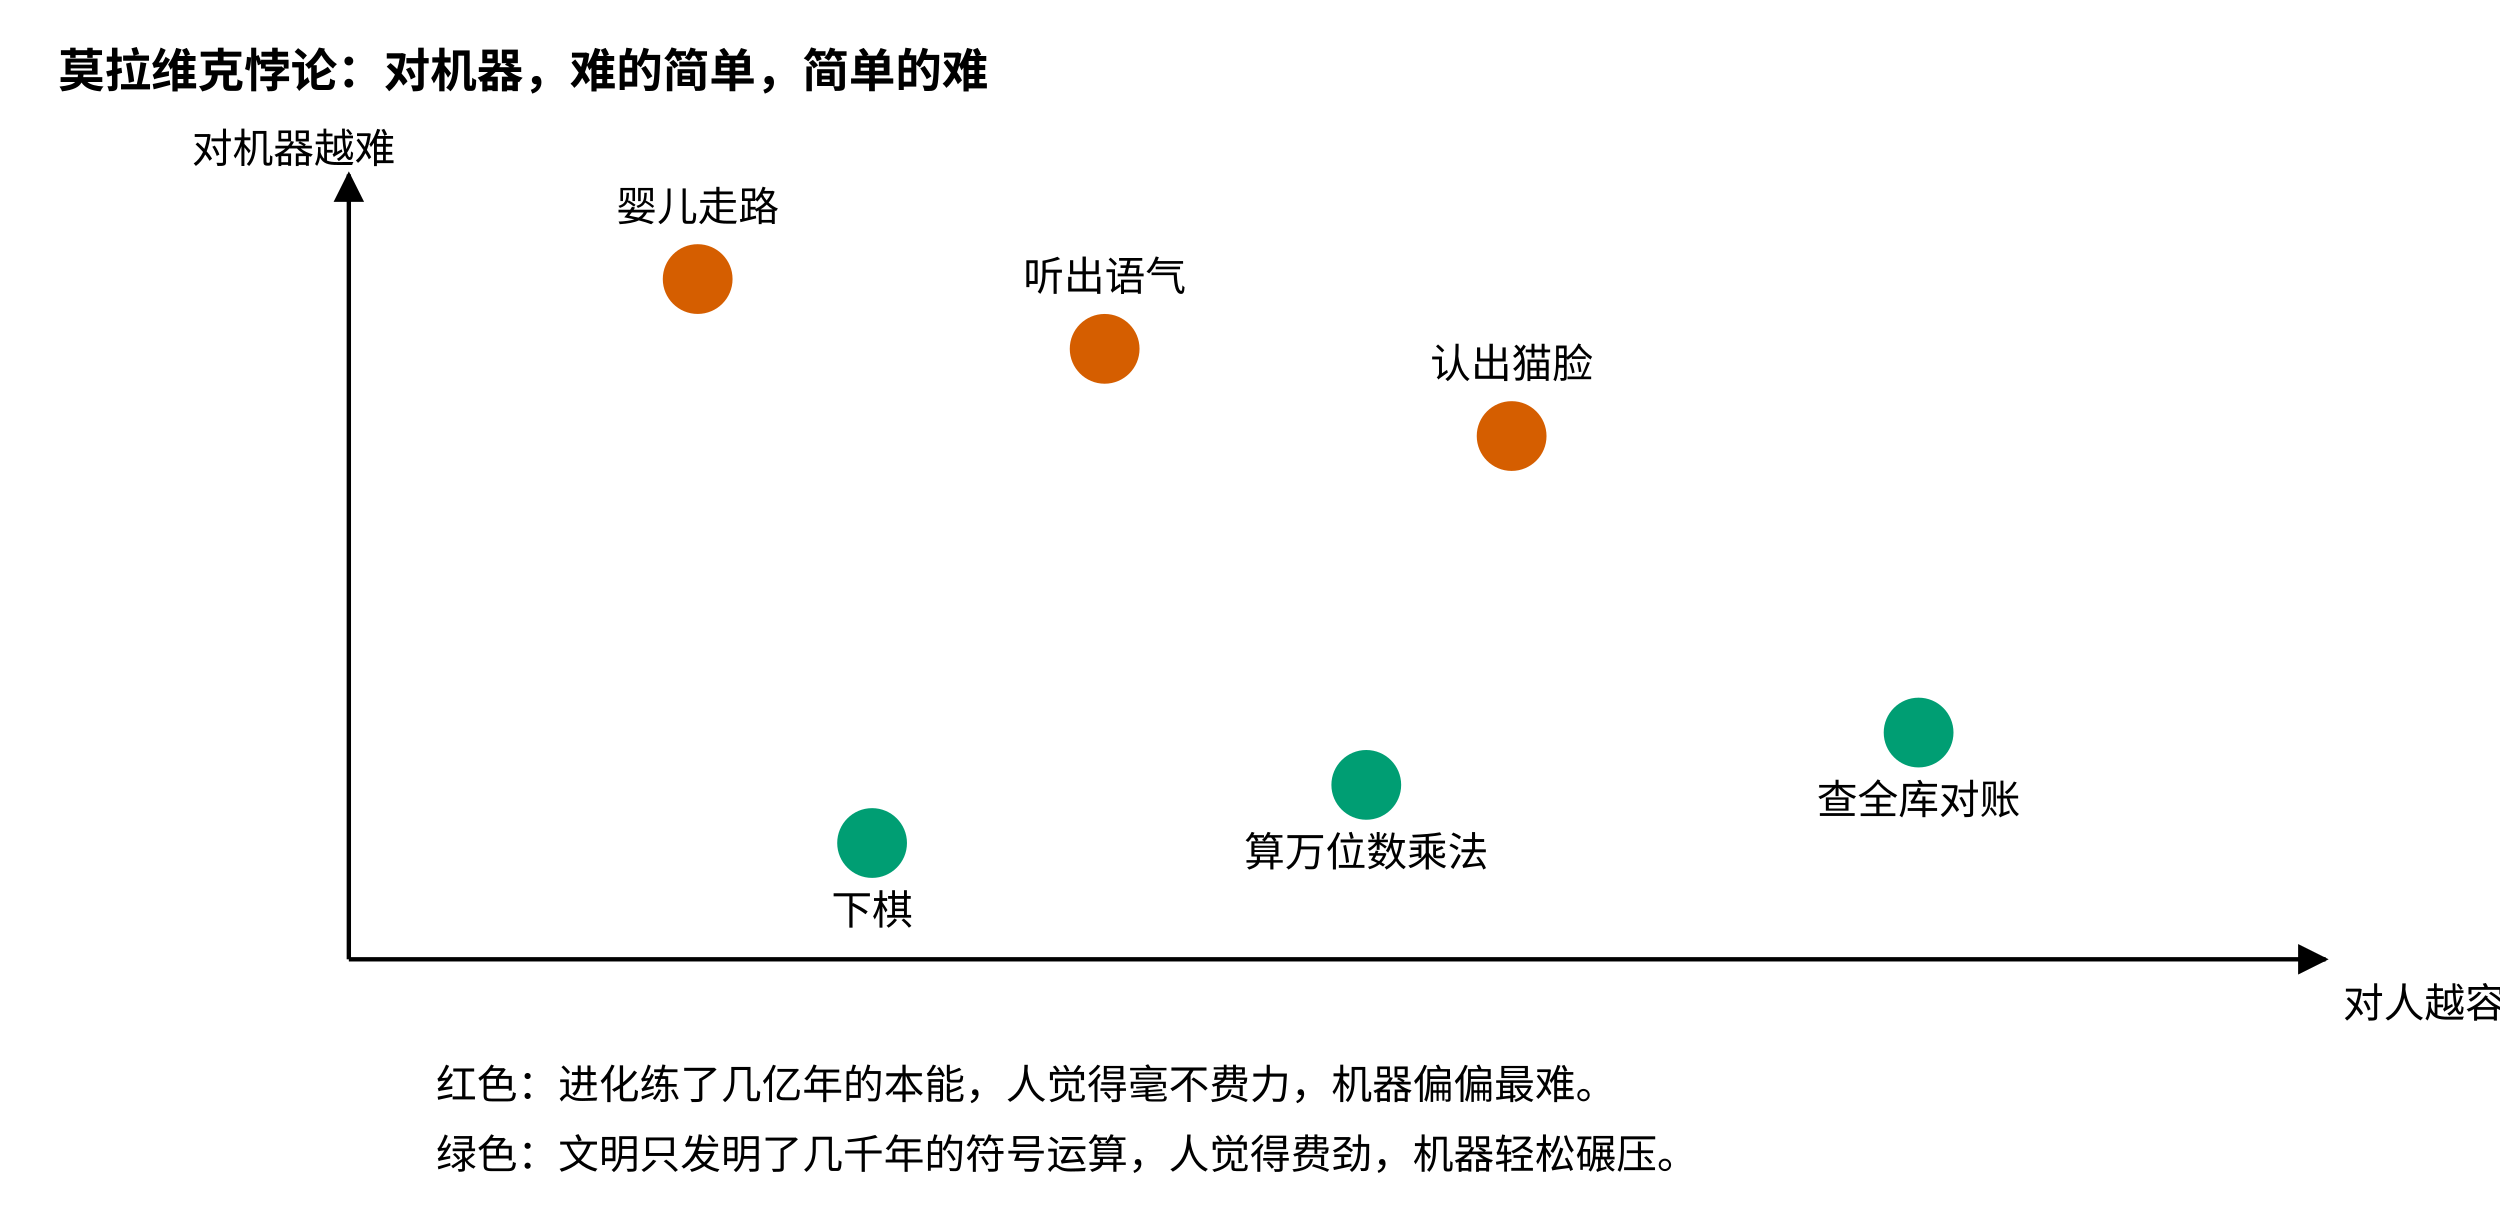
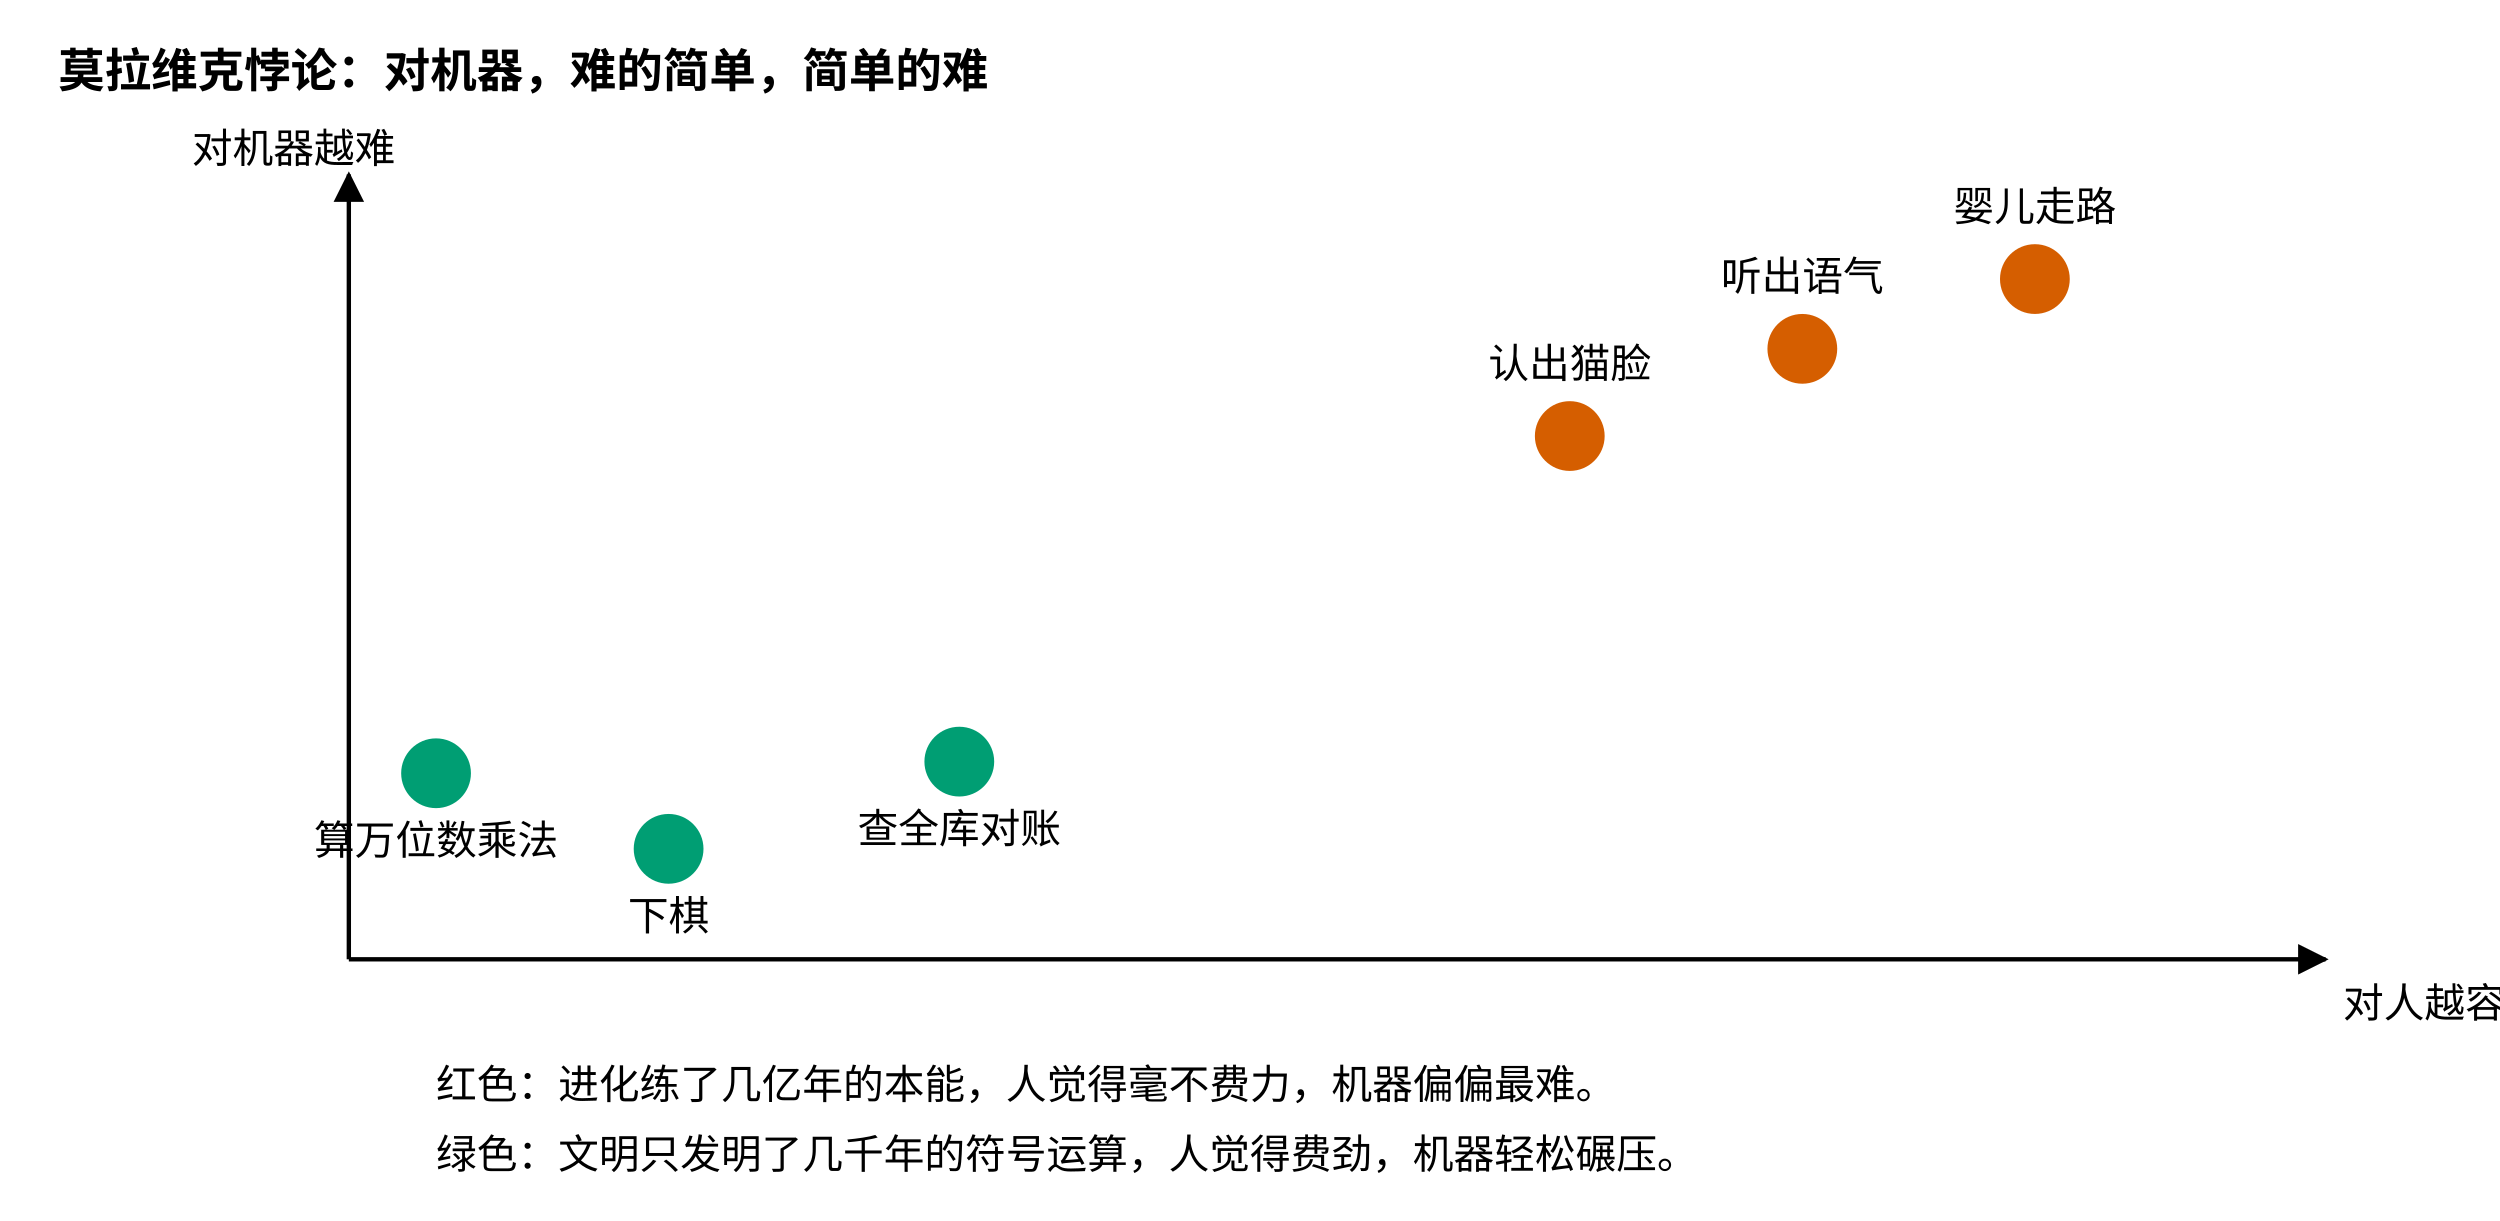
<svg xmlns="http://www.w3.org/2000/svg" width="860" height="420" viewBox="0 0 860 420">
  <defs>
    <marker id="arr" viewBox="0 0 10 10" refX="9" refY="5" markerWidth="7" markerHeight="7" orient="auto-start-reverse">
      <path d="M 0 0 L 10 5 L 0 10 z" fill="#000000" />
    </marker>
  </defs>
  <text x="20" y="30" font-size="16" font-weight="bold" fill="#000000" font-family="Noto Sans CJK SC, sans-serif">莫拉维克悖论：对机器，难的简单，简单的难</text>
  <line x1="120" y1="330" x2="800" y2="330" stroke="#000000" stroke-width="1.5" marker-end="url(#arr)" />
  <line x1="120" y1="330" x2="120" y2="60" stroke="#000000" stroke-width="1.5" marker-end="url(#arr)" />
  <text x="806" y="350" font-size="14" fill="#000000" font-family="Noto Sans CJK SC, sans-serif">对人越容易</text>
  <text x="66" y="56" font-size="14" fill="#000000" font-family="Noto Sans CJK SC, sans-serif">对机器越难</text>
-   <circle cx="240" cy="96" r="12" fill="#D55E00" />
-   <text x="240" y="76" font-size="14" text-anchor="middle" fill="#000000" font-family="Noto Sans CJK SC, sans-serif">婴儿走路</text>
-   <circle cx="380" cy="120" r="12" fill="#D55E00" />
-   <text x="380" y="100" font-size="14" text-anchor="middle" fill="#000000" font-family="Noto Sans CJK SC, sans-serif">听出语气</text>
-   <circle cx="520" cy="150" r="12" fill="#D55E00" />
-   <text x="520" y="130" font-size="14" text-anchor="middle" fill="#000000" font-family="Noto Sans CJK SC, sans-serif">认出猫脸</text>
-   <circle cx="300" cy="290" r="12" fill="#009E73" />
-   <text x="300" y="318" font-size="14" text-anchor="middle" fill="#000000" font-family="Noto Sans CJK SC, sans-serif">下棋</text>
-   <circle cx="470" cy="270" r="12" fill="#009E73" />
-   <text x="470" y="298" font-size="14" text-anchor="middle" fill="#000000" font-family="Noto Sans CJK SC, sans-serif">算万位数乘法</text>
-   <circle cx="660" cy="252" r="12" fill="#009E73" />
-   <text x="660" y="280" font-size="14" text-anchor="middle" fill="#000000" font-family="Noto Sans CJK SC, sans-serif">查全库对账</text>
+   <circle cx="700" cy="96" r="12" fill="#D55E00" />
+   <text x="700" y="76" font-size="14" text-anchor="middle" fill="#000000" font-family="Noto Sans CJK SC, sans-serif">婴儿走路</text>
+   <circle cx="620" cy="120" r="12" fill="#D55E00" />
+   <text x="620" y="100" font-size="14" text-anchor="middle" fill="#000000" font-family="Noto Sans CJK SC, sans-serif">听出语气</text>
+   <circle cx="540" cy="150" r="12" fill="#D55E00" />
+   <text x="540" y="130" font-size="14" text-anchor="middle" fill="#000000" font-family="Noto Sans CJK SC, sans-serif">认出猫脸</text>
+   <circle cx="230" cy="292" r="12" fill="#009E73" />
+   <text x="230" y="320" font-size="14" text-anchor="middle" fill="#000000" font-family="Noto Sans CJK SC, sans-serif">下棋</text>
+   <circle cx="150" cy="266" r="12" fill="#009E73" />
+   <text x="150" y="294" font-size="14" text-anchor="middle" fill="#000000" font-family="Noto Sans CJK SC, sans-serif">算万位数乘法</text>
+   <circle cx="330" cy="262" r="12" fill="#009E73" />
+   <text x="330" y="290" font-size="14" text-anchor="middle" fill="#000000" font-family="Noto Sans CJK SC, sans-serif">查全库对账</text>
  <g font-size="14" font-family="Noto Sans CJK SC, sans-serif" fill="#000000">
    <text x="150" y="378">红色：进化练了几亿年的本能，人觉得毫不费力，机器偏偏最难。</text>
    <text x="150" y="402">绿色：文明只发明了几千年的符号运算，人觉得费劲，机器轻松碾压。</text>
  </g>
</svg>
